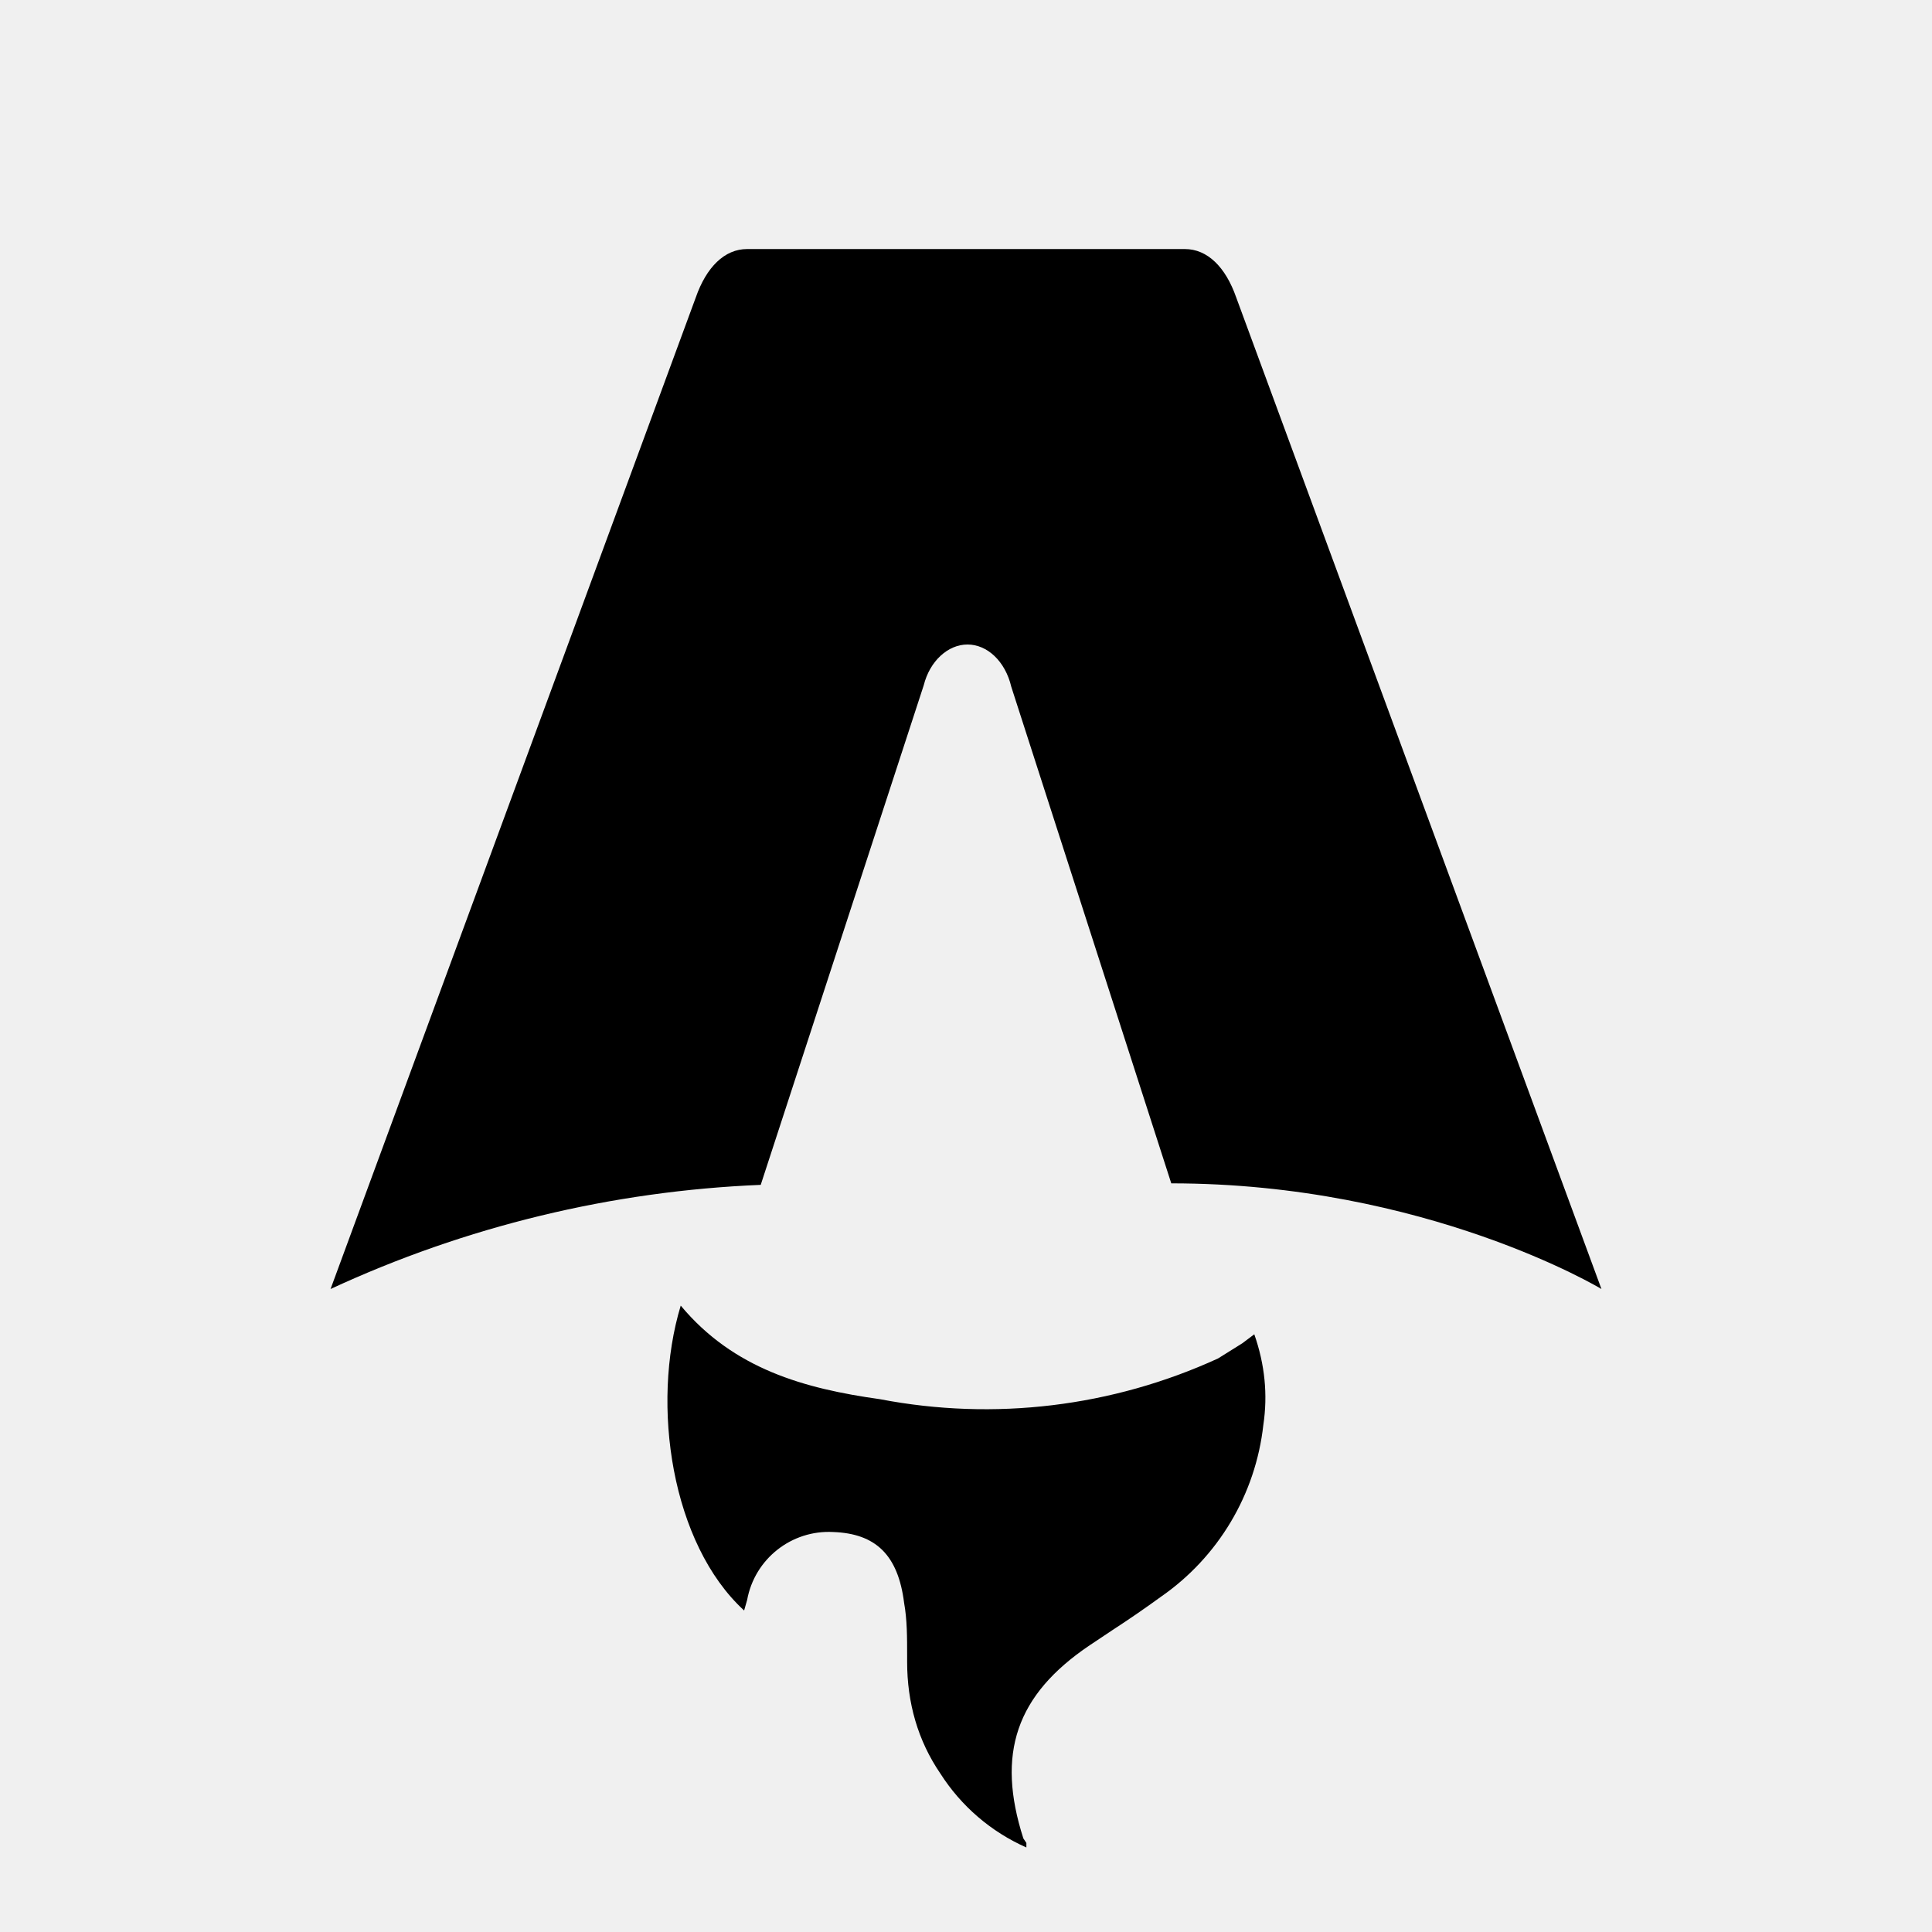
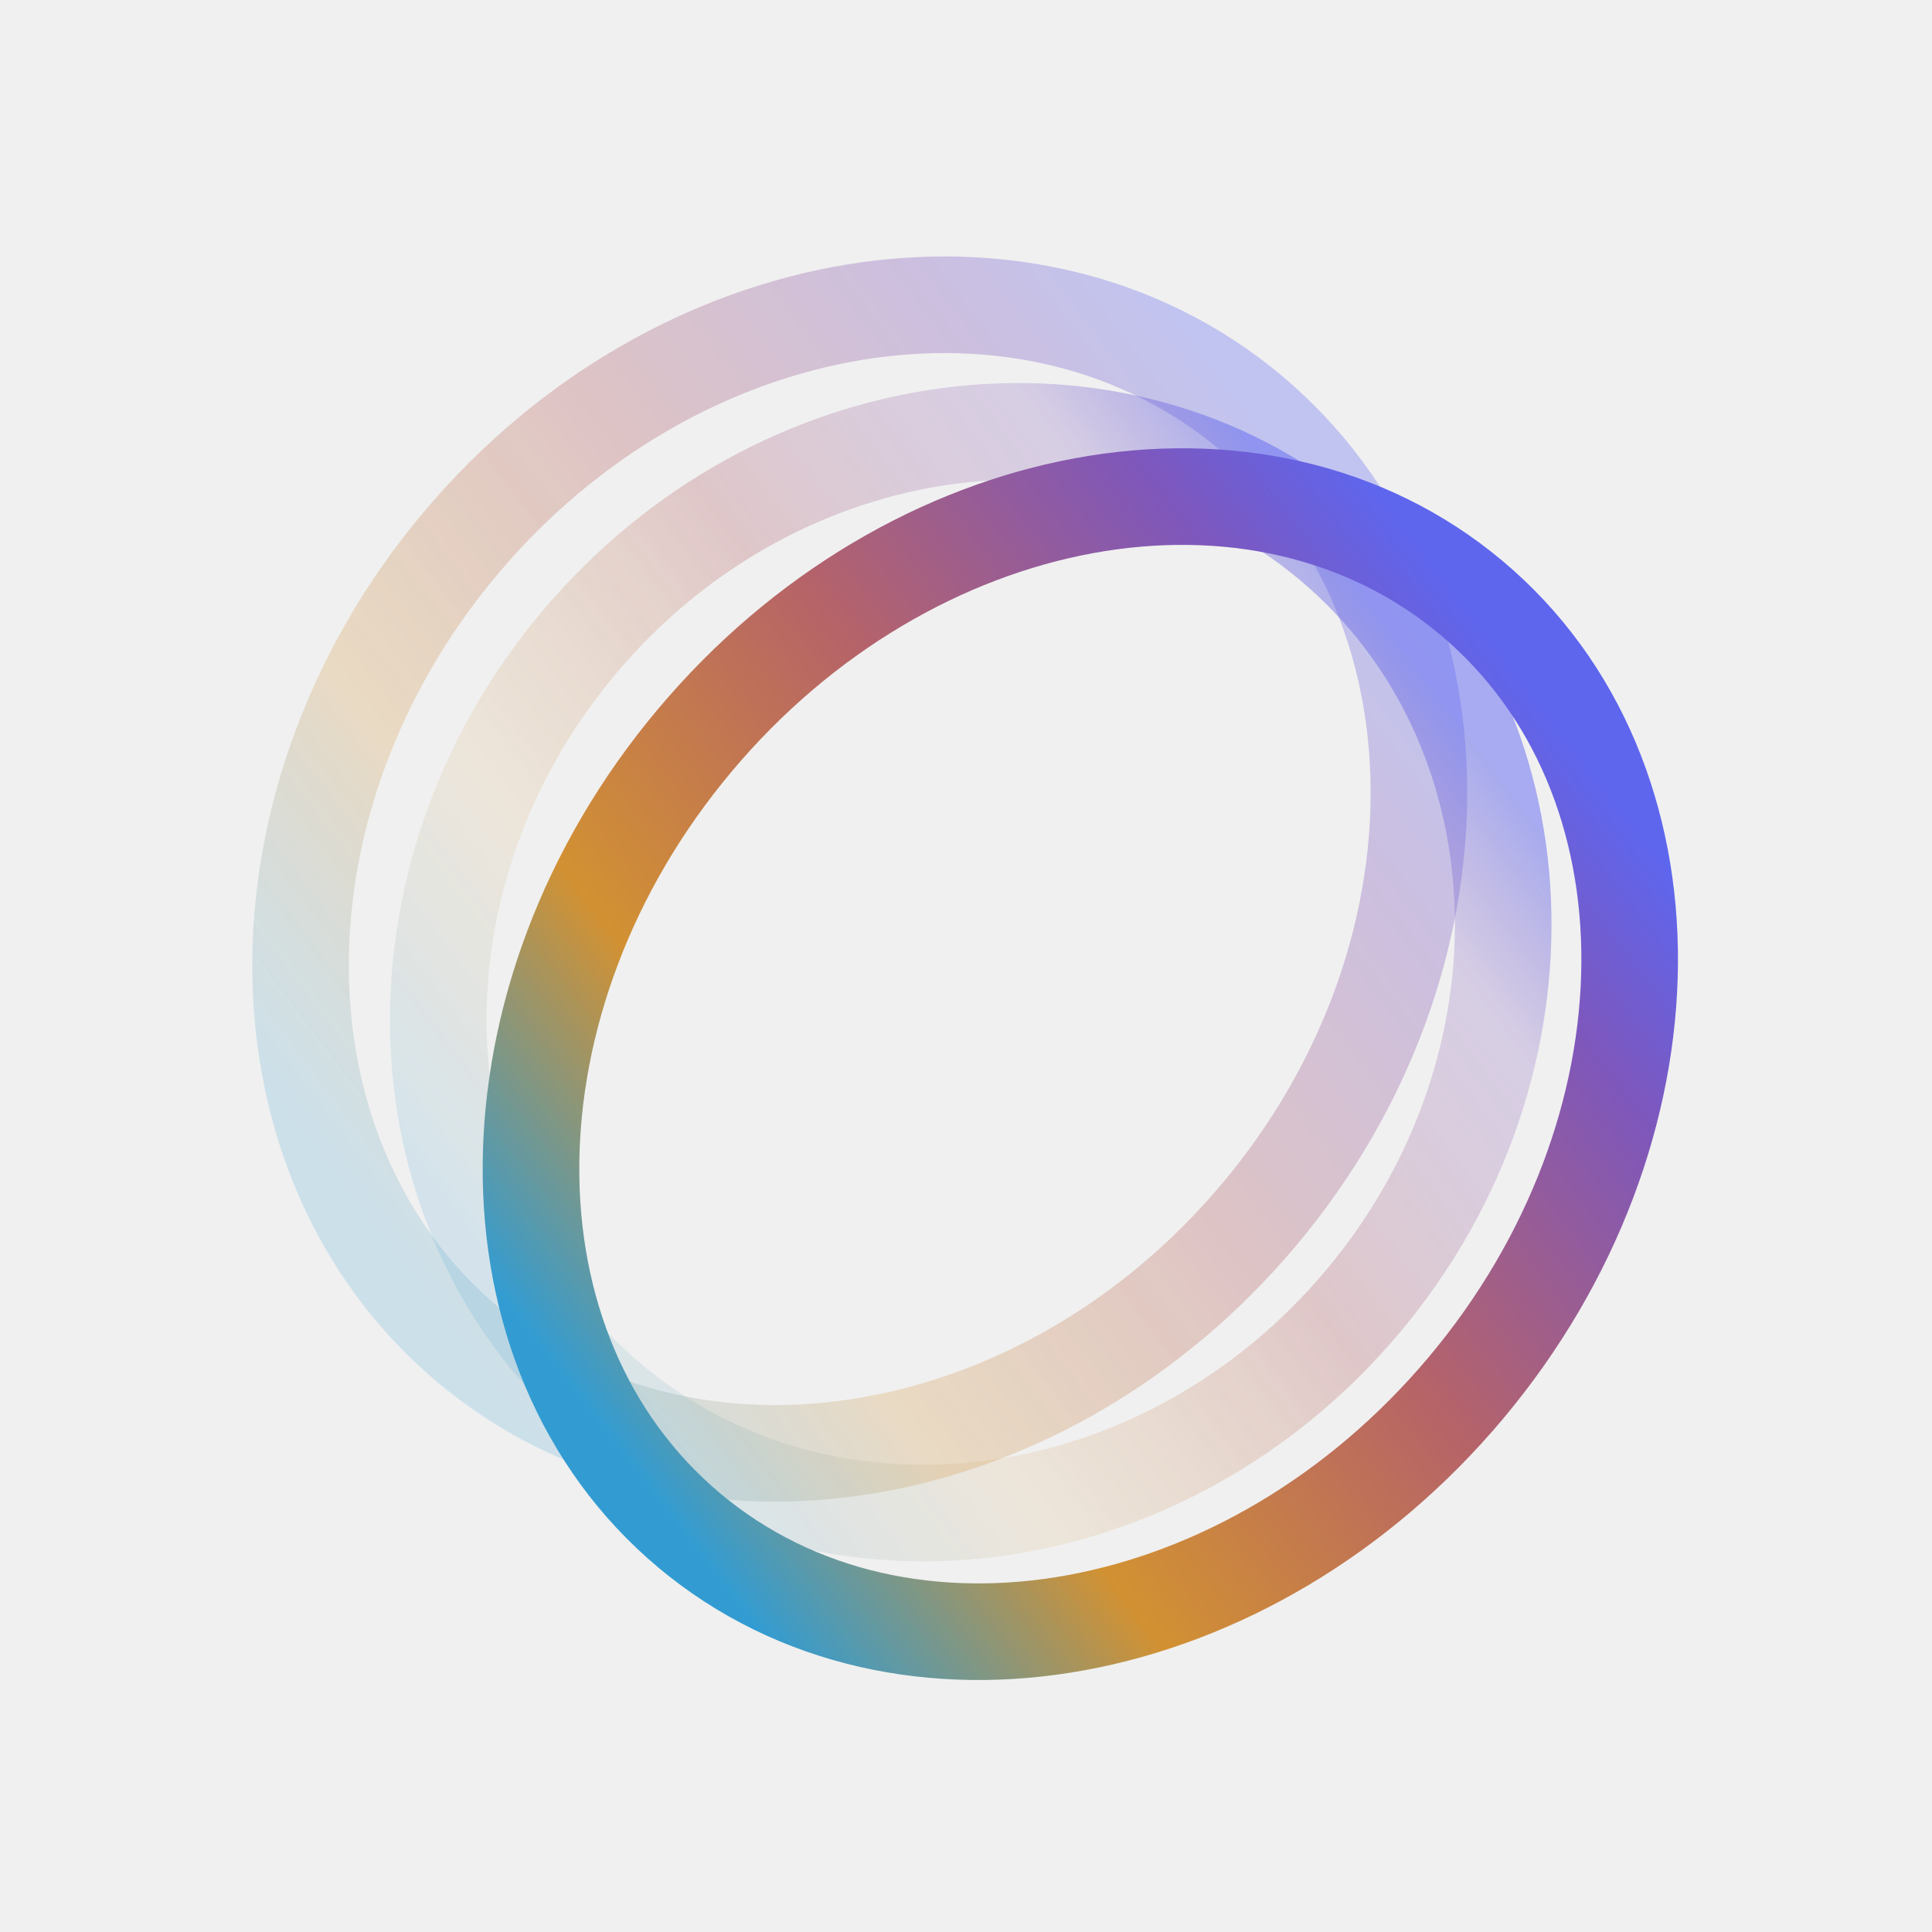
- <svg xmlns="http://www.w3.org/2000/svg" fill="none" viewBox="0 0 128 128">
-   <path d="M50.4 78.5a75.1 75.1 0 0 0-28.5 6.9l24.2-65.7c.7-2 1.9-3.2 3.4-3.2h29c1.5 0 2.7 1.2 3.4 3.2l24.2 65.7s-11.6-7-28.5-7L67 45.5c-.4-1.7-1.6-2.8-2.9-2.8-1.3 0-2.5 1.1-2.9 2.7L50.4 78.5Zm-1.1 28.2Zm-4.2-20.2c-2 6.6-.6 15.8 4.2 20.2a17.5 17.5 0 0 1 .2-.7 5.5 5.5 0 0 1 5.7-4.5c2.8.1 4.3 1.5 4.7 4.7.2 1.1.2 2.3.2 3.5v.4c0 2.7.7 5.2 2.2 7.4a13 13 0 0 0 5.7 4.9v-.3l-.2-.3c-1.8-5.6-.5-9.5 4.4-12.8l1.5-1a73 73 0 0 0 3.2-2.2 16 16 0 0 0 6.8-11.4c.3-2 .1-4-.6-6l-.8.6-1.6 1a37 37 0 0 1-22.4 2.7c-5-.7-9.7-2-13.2-6.2Z" />
-   <style>
-         path { fill: #000; }
-         @media (prefers-color-scheme: dark) {
-             path { fill: #FFF; }
-         }
-     </style>
+ <svg xmlns="http://www.w3.org/2000/svg" width="200px" height="200px" viewBox="0 0 200 200" version="1.1">
+   <defs>
+     <linearGradient x1="43.857%" y1="100%" x2="62.714%" y2="2.311%" id="linearGradient-1">
+       <stop stop-color="#329CD2" stop-opacity="0.592" offset="0%" />
+       <stop stop-color="#D29132" stop-opacity="0.746" offset="26.194%" />
+       <stop stop-color="#B66368" offset="56.788%" />
+       <stop stop-color="#7E57BC" offset="85.352%" />
+       <stop stop-color="#5E66EE" offset="100%" />
+     </linearGradient>
+     <linearGradient x1="43.084%" y1="100%" x2="64.314%" y2="2.311%" id="linearGradient-2">
+       <stop stop-color="#329CD2" stop-opacity="0.2" offset="0%" />
+       <stop stop-color="#D29132" stop-opacity="0.16" offset="26.194%" />
+       <stop stop-color="#B66368" stop-opacity="0.4" offset="56.642%" />
+       <stop stop-color="#7E57BC" stop-opacity="0.3" offset="85.352%" />
+       <stop stop-color="#5E66EE" stop-opacity="0.7" offset="99.051%" />
+     </linearGradient>
+     <linearGradient x1="44.243%" y1="100%" x2="61.916%" y2="2.311%" id="linearGradient-3">
+       <stop stop-color="#329CD2" offset="0%" />
+       <stop stop-color="#D29132" offset="26.194%" />
+       <stop stop-color="#B66368" offset="56.788%" />
+       <stop stop-color="#7E57BC" offset="85.352%" />
+       <stop stop-color="#5E66EE" offset="100%" />
+     </linearGradient>
+   </defs>
+   <g id="页面-2" stroke="none" stroke-width="1" fill="none" fill-rule="evenodd">
+     <g id="单独标志">
+       <rect id="矩形" fill="#FFFFFF" opacity="0" x="0" y="0" width="200" height="200" />
+       <g id="编组-19备份-4" stroke-width="10">
+         <ellipse id="椭圆形" stroke="url(#linearGradient-1)" opacity="0.324" transform="translate(89, 91) rotate(40) translate(-89, -91) " cx="89" cy="91" rx="54" ry="63" />
+         <ellipse id="椭圆形" stroke="url(#linearGradient-2)" opacity="0.722" transform="translate(100.4907, 100.6418) rotate(40) translate(-100.4907, -100.6418) " cx="100.491" cy="100.642" rx="53" ry="58" />
+         <ellipse id="椭圆形" stroke="url(#linearGradient-3)" transform="translate(111.8346, 110.1605) rotate(40) translate(-111.8346, -110.1605) " cx="111.835" cy="110.16" rx="52.12" ry="63" />
+       </g>
+     </g>
+   </g>
</svg>
